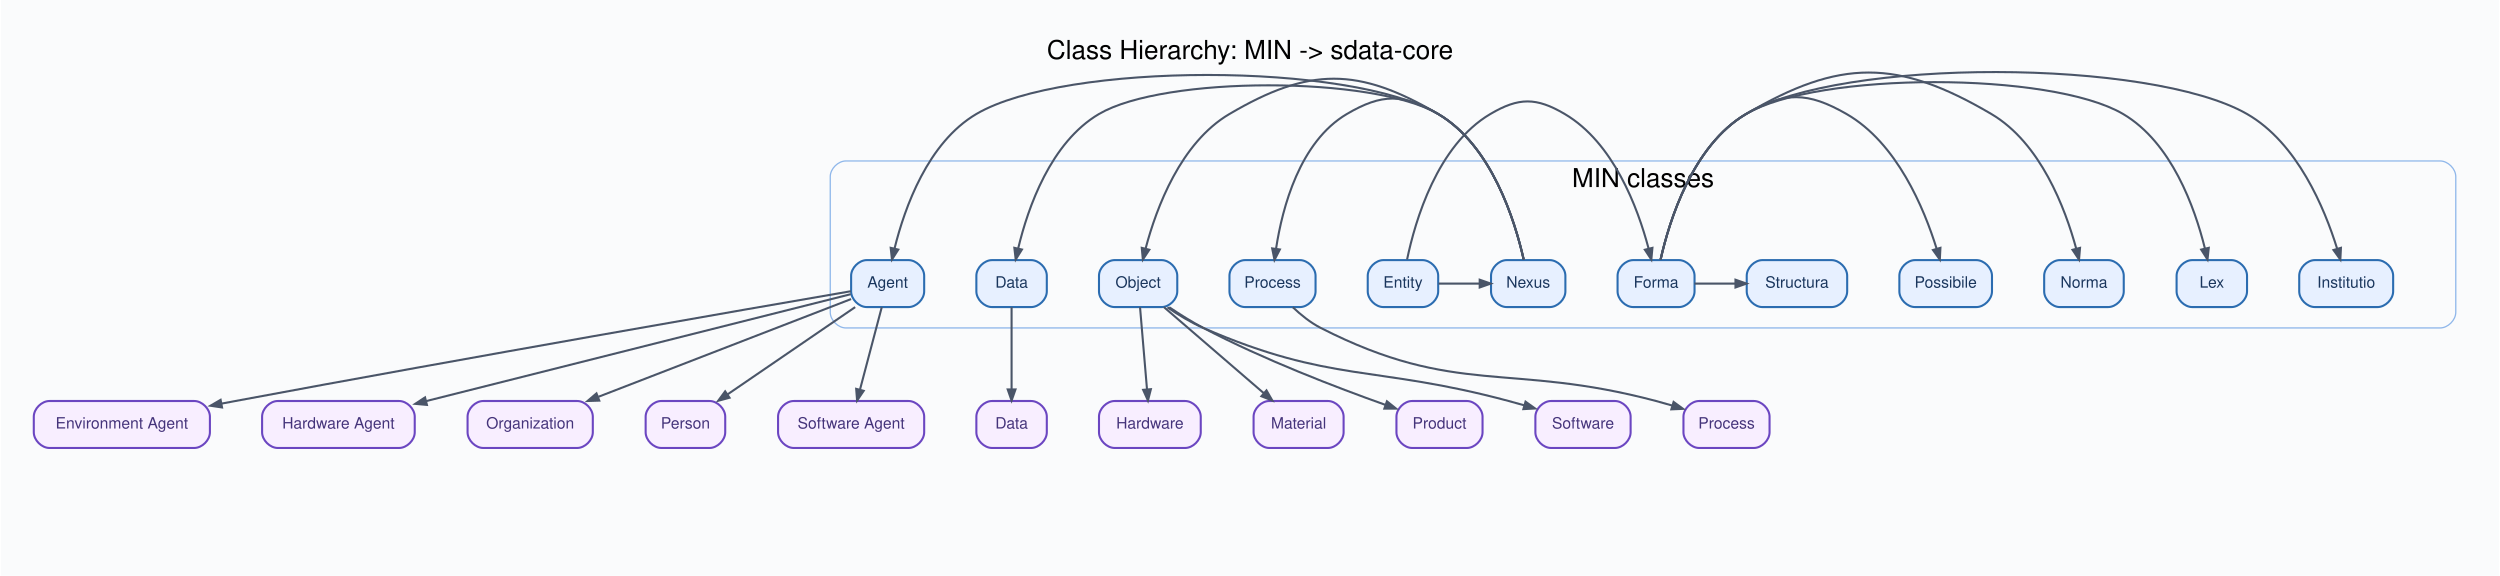
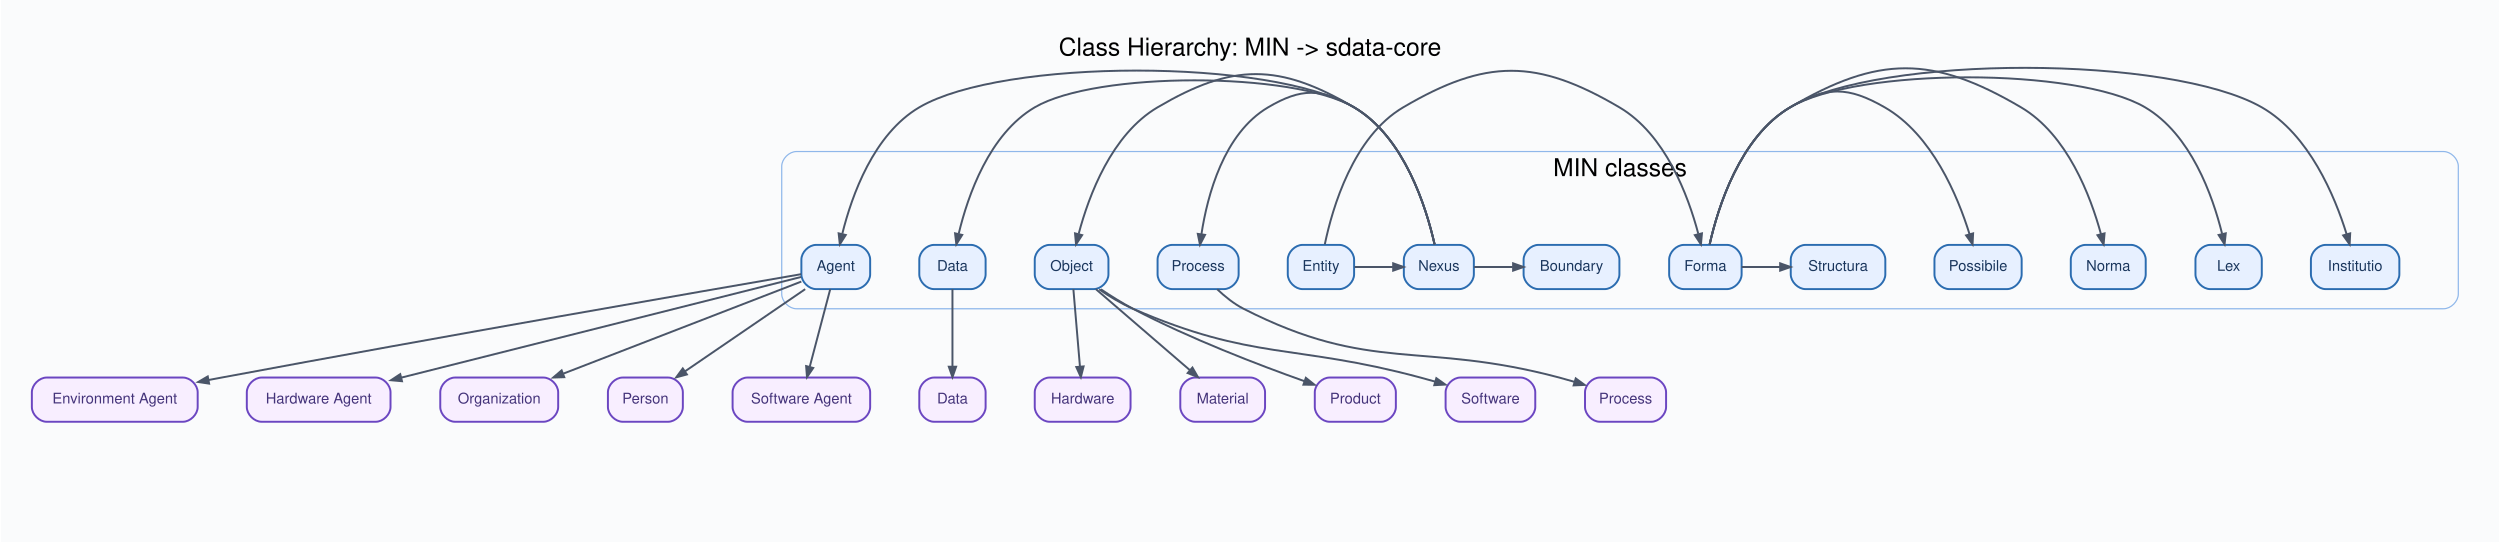
- <svg xmlns="http://www.w3.org/2000/svg" width="1915pt" height="441pt" viewBox="0.00 0.00 1914.90 441.30">
+ <svg xmlns="http://www.w3.org/2000/svg" width="2034pt" height="441pt" viewBox="0.00 0.00 2033.90 441.30">
  <g id="graph0" class="graph" transform="scale(1 1) rotate(0) translate(25.2 416.1)">
-     <polygon fill="#fafbfc" stroke="transparent" points="-25.2,25.2 -25.2,-416.1 1889.7,-416.1 1889.7,25.2 -25.2,25.2" />
-     <text text-anchor="middle" x="932.25" y="-370.9" font-family="Helvetica,sans-Serif" font-size="20.00">Class Hierarchy: MIN -&gt; sdata-core</text>
-     <g id="clust1" class="cluster">
-       <path fill="#fafbfc" stroke="#8fb7ea" d="M622.5,-164.72C622.5,-164.72 1844.5,-164.72 1844.5,-164.72 1850.5,-164.72 1856.5,-170.72 1856.5,-176.72 1856.5,-176.72 1856.5,-280.72 1856.5,-280.72 1856.5,-286.72 1850.5,-292.72 1844.5,-292.72 1844.5,-292.72 622.5,-292.72 622.5,-292.72 616.5,-292.72 610.5,-286.72 610.5,-280.72 610.5,-280.72 610.5,-176.72 610.5,-176.72 610.5,-170.72 616.5,-164.72 622.5,-164.72" />
-       <text text-anchor="middle" x="1233.5" y="-272.72" font-family="Helvetica,sans-Serif" font-size="20.00">MIN classes</text>
-     </g>
-     <g id="clust2" class="cluster">
+     <polygon fill="#fafbfc" stroke="transparent" points="-25.2,25.2 -25.2,-416.1 2008.7,-416.1 2008.7,25.2 -25.2,25.2" />
+     <text text-anchor="middle" x="991.75" y="-370.9" font-family="Helvetica,sans-Serif" font-size="20.00">Class Hierarchy: MIN -&gt; sdata-core</text>
+     <g id="clust3" class="cluster">
+       <path fill="#fafbfc" stroke="#8fb7ea" d="M622.5,-164.72C622.5,-164.72 1963.5,-164.72 1963.5,-164.72 1969.5,-164.72 1975.5,-170.72 1975.5,-176.72 1975.5,-176.72 1975.5,-280.72 1975.5,-280.72 1975.5,-286.72 1969.5,-292.72 1963.5,-292.72 1963.5,-292.72 622.5,-292.72 622.5,-292.72 616.5,-292.72 610.5,-286.72 610.5,-280.72 610.5,-280.72 610.5,-176.72 610.5,-176.72 610.5,-170.72 616.5,-164.72 622.5,-164.72" />
+       <text text-anchor="middle" x="1293" y="-272.72" font-family="Helvetica,sans-Serif" font-size="20.00">MIN classes</text>
+     </g>
+     <g id="clust4" class="cluster">
</g>
    <g id="node1" class="node">
+       <path fill="#f8eeff" stroke="#6b46c1" stroke-width="1.6" d="M123,-108.72C123,-108.72 12,-108.72 12,-108.72 6,-108.72 0,-102.72 0,-96.72 0,-96.72 0,-84.72 0,-84.72 0,-78.72 6,-72.72 12,-72.72 12,-72.72 123,-72.72 123,-72.72 129,-72.72 135,-78.72 135,-84.72 135,-84.72 135,-96.72 135,-96.72 135,-102.72 129,-108.72 123,-108.72" />
+       <text text-anchor="middle" x="67.5" y="-87.62" font-family="Helvetica,sans-Serif" font-size="12.00" fill="#44337a">Environment Agent</text>
+     </g>
+     <g id="node2" class="node">
+       <path fill="#f8eeff" stroke="#6b46c1" stroke-width="1.6" d="M280,-108.72C280,-108.72 187,-108.72 187,-108.72 181,-108.72 175,-102.72 175,-96.72 175,-96.72 175,-84.72 175,-84.72 175,-78.72 181,-72.72 187,-72.72 187,-72.72 280,-72.72 280,-72.72 286,-72.72 292,-78.72 292,-84.72 292,-84.72 292,-96.72 292,-96.72 292,-102.72 286,-108.72 280,-108.72" />
+       <text text-anchor="middle" x="233.5" y="-87.62" font-family="Helvetica,sans-Serif" font-size="12.00" fill="#44337a">Hardware Agent</text>
+     </g>
+     <g id="node3" class="node">
+       <path fill="#f8eeff" stroke="#6b46c1" stroke-width="1.6" d="M416.5,-108.72C416.5,-108.72 344.5,-108.72 344.5,-108.72 338.5,-108.72 332.5,-102.72 332.5,-96.72 332.5,-96.72 332.5,-84.72 332.5,-84.72 332.5,-78.72 338.5,-72.72 344.5,-72.72 344.5,-72.72 416.5,-72.72 416.5,-72.72 422.5,-72.72 428.5,-78.72 428.5,-84.72 428.5,-84.72 428.5,-96.72 428.5,-96.72 428.5,-102.72 422.5,-108.72 416.5,-108.72" />
+       <text text-anchor="middle" x="380.5" y="-87.62" font-family="Helvetica,sans-Serif" font-size="12.00" fill="#44337a">Organization</text>
+     </g>
+     <g id="node4" class="node">
+       <path fill="#f8eeff" stroke="#6b46c1" stroke-width="1.6" d="M518,-108.72C518,-108.72 481,-108.72 481,-108.72 475,-108.72 469,-102.72 469,-96.72 469,-96.72 469,-84.72 469,-84.72 469,-78.72 475,-72.72 481,-72.72 481,-72.72 518,-72.72 518,-72.72 524,-72.72 530,-78.72 530,-84.72 530,-84.72 530,-96.72 530,-96.72 530,-102.72 524,-108.72 518,-108.72" />
+       <text text-anchor="middle" x="499.5" y="-87.62" font-family="Helvetica,sans-Serif" font-size="12.00" fill="#44337a">Person</text>
+     </g>
+     <g id="node5" class="node">
+       <path fill="#f8eeff" stroke="#6b46c1" stroke-width="1.6" d="M670.5,-108.72C670.5,-108.72 582.5,-108.72 582.5,-108.72 576.5,-108.72 570.5,-102.72 570.5,-96.72 570.5,-96.72 570.5,-84.72 570.5,-84.72 570.5,-78.72 576.5,-72.72 582.5,-72.72 582.5,-72.72 670.5,-72.72 670.5,-72.72 676.5,-72.72 682.5,-78.72 682.5,-84.72 682.5,-84.72 682.5,-96.72 682.5,-96.72 682.5,-102.72 676.5,-108.72 670.5,-108.72" />
+       <text text-anchor="middle" x="626.5" y="-87.62" font-family="Helvetica,sans-Serif" font-size="12.00" fill="#44337a">Software Agent</text>
+     </g>
+     <g id="node6" class="node">
+       <path fill="#f8eeff" stroke="#6b46c1" stroke-width="1.6" d="M882.5,-108.72C882.5,-108.72 828.5,-108.72 828.5,-108.72 822.5,-108.72 816.5,-102.72 816.5,-96.72 816.5,-96.72 816.5,-84.72 816.5,-84.72 816.5,-78.72 822.5,-72.72 828.5,-72.72 828.5,-72.72 882.5,-72.72 882.5,-72.72 888.5,-72.72 894.5,-78.72 894.5,-84.72 894.5,-84.72 894.5,-96.72 894.5,-96.72 894.5,-102.72 888.5,-108.72 882.5,-108.72" />
+       <text text-anchor="middle" x="855.5" y="-87.62" font-family="Helvetica,sans-Serif" font-size="12.00" fill="#44337a">Hardware</text>
+     </g>
+     <g id="node7" class="node">
+       <path fill="#f8eeff" stroke="#6b46c1" stroke-width="1.6" d="M992,-108.72C992,-108.72 947,-108.72 947,-108.72 941,-108.72 935,-102.72 935,-96.72 935,-96.72 935,-84.72 935,-84.72 935,-78.72 941,-72.72 947,-72.72 947,-72.72 992,-72.72 992,-72.72 998,-72.72 1004,-78.72 1004,-84.72 1004,-84.72 1004,-96.72 1004,-96.72 1004,-102.72 998,-108.72 992,-108.72" />
+       <text text-anchor="middle" x="969.5" y="-87.62" font-family="Helvetica,sans-Serif" font-size="12.00" fill="#44337a">Material</text>
+     </g>
+     <g id="node8" class="node">
+       <path fill="#f8eeff" stroke="#6b46c1" stroke-width="1.6" d="M1098.5,-108.72C1098.5,-108.72 1056.5,-108.72 1056.5,-108.72 1050.5,-108.72 1044.5,-102.72 1044.5,-96.72 1044.5,-96.72 1044.5,-84.72 1044.5,-84.72 1044.5,-78.72 1050.5,-72.72 1056.5,-72.72 1056.5,-72.72 1098.5,-72.72 1098.5,-72.72 1104.5,-72.72 1110.5,-78.72 1110.5,-84.72 1110.5,-84.72 1110.5,-96.72 1110.5,-96.72 1110.5,-102.72 1104.5,-108.72 1098.5,-108.72" />
+       <text text-anchor="middle" x="1077.5" y="-87.62" font-family="Helvetica,sans-Serif" font-size="12.00" fill="#44337a">Product</text>
+     </g>
+     <g id="node9" class="node">
+       <path fill="#f8eeff" stroke="#6b46c1" stroke-width="1.6" d="M1212,-108.72C1212,-108.72 1163,-108.72 1163,-108.72 1157,-108.72 1151,-102.72 1151,-96.72 1151,-96.72 1151,-84.72 1151,-84.72 1151,-78.72 1157,-72.72 1163,-72.72 1163,-72.72 1212,-72.72 1212,-72.72 1218,-72.72 1224,-78.72 1224,-84.72 1224,-84.72 1224,-96.72 1224,-96.72 1224,-102.72 1218,-108.72 1212,-108.72" />
+       <text text-anchor="middle" x="1187.5" y="-87.62" font-family="Helvetica,sans-Serif" font-size="12.00" fill="#44337a">Software</text>
+     </g>
+     <g id="node10" class="node">
      <path fill="#e7f0ff" stroke="#2b6cb0" stroke-width="1.6" d="M670.5,-216.72C670.5,-216.72 638.5,-216.72 638.5,-216.72 632.5,-216.72 626.5,-210.72 626.5,-204.72 626.5,-204.72 626.5,-192.72 626.5,-192.72 626.5,-186.72 632.5,-180.72 638.5,-180.72 638.5,-180.72 670.5,-180.72 670.5,-180.72 676.5,-180.72 682.5,-186.72 682.5,-192.72 682.5,-192.72 682.5,-204.72 682.5,-204.72 682.5,-210.72 676.5,-216.72 670.5,-216.72" />
      <text text-anchor="middle" x="654.5" y="-195.62" font-family="Helvetica,sans-Serif" font-size="12.00" fill="#1a365d">Agent</text>
-     </g>
-     <g id="node14" class="node">
-       <path fill="#f8eeff" stroke="#6b46c1" stroke-width="1.6" d="M123,-108.72C123,-108.72 12,-108.72 12,-108.72 6,-108.72 0,-102.72 0,-96.72 0,-96.72 0,-84.72 0,-84.72 0,-78.72 6,-72.72 12,-72.72 12,-72.72 123,-72.72 123,-72.72 129,-72.72 135,-78.72 135,-84.72 135,-84.72 135,-96.72 135,-96.72 135,-102.72 129,-108.72 123,-108.72" />
-       <text text-anchor="middle" x="67.5" y="-87.62" font-family="Helvetica,sans-Serif" font-size="12.00" fill="#44337a">Environment Agent</text>
    </g>
    <g id="edge1" class="edge">
      <path fill="none" stroke="#4a5568" stroke-width="1.6" d="M626.28,-192.87C550.09,-179.73 333.91,-142.21 154.5,-108.72 151.01,-108.07 147.44,-107.4 143.84,-106.71" />
      <polygon fill="#4a5568" stroke="#4a5568" stroke-width="1.6" points="144.3,-103.77 135.4,-105.1 143.19,-109.62 144.3,-103.77" />
    </g>
-     <g id="node15" class="node">
-       <path fill="#f8eeff" stroke="#6b46c1" stroke-width="1.6" d="M280,-108.72C280,-108.72 187,-108.72 187,-108.72 181,-108.72 175,-102.72 175,-96.72 175,-96.72 175,-84.72 175,-84.72 175,-78.72 181,-72.72 187,-72.72 187,-72.72 280,-72.72 280,-72.72 286,-72.72 292,-78.72 292,-84.72 292,-84.72 292,-96.72 292,-96.72 292,-102.72 286,-108.72 280,-108.72" />
-       <text text-anchor="middle" x="233.5" y="-87.62" font-family="Helvetica,sans-Serif" font-size="12.00" fill="#44337a">Hardware Agent</text>
-     </g>
    <g id="edge2" class="edge">
      <path fill="none" stroke="#4a5568" stroke-width="1.6" d="M626.22,-190.6C560.19,-173.97 394.34,-132.22 300.65,-108.63" />
      <polygon fill="#4a5568" stroke="#4a5568" stroke-width="1.6" points="301.34,-105.73 292.37,-106.54 299.89,-111.5 301.34,-105.73" />
    </g>
-     <g id="node16" class="node">
-       <path fill="#f8eeff" stroke="#6b46c1" stroke-width="1.6" d="M416.5,-108.72C416.5,-108.72 344.5,-108.72 344.5,-108.72 338.5,-108.72 332.5,-102.72 332.5,-96.72 332.5,-96.72 332.5,-84.72 332.5,-84.72 332.5,-78.72 338.5,-72.72 344.5,-72.72 344.5,-72.72 416.5,-72.72 416.5,-72.72 422.5,-72.72 428.5,-78.72 428.5,-84.72 428.5,-84.72 428.5,-96.72 428.5,-96.72 428.5,-102.72 422.5,-108.72 416.5,-108.72" />
-       <text text-anchor="middle" x="380.5" y="-87.62" font-family="Helvetica,sans-Serif" font-size="12.00" fill="#44337a">Organization</text>
-     </g>
    <g id="edge3" class="edge">
      <path fill="none" stroke="#4a5568" stroke-width="1.6" d="M626.46,-186.87C580.96,-169.27 490.34,-134.21 432.71,-111.92" />
      <polygon fill="#4a5568" stroke="#4a5568" stroke-width="1.6" points="433.45,-109.02 424.45,-108.72 431.31,-114.57 433.45,-109.02" />
    </g>
-     <g id="node17" class="node">
-       <path fill="#f8eeff" stroke="#6b46c1" stroke-width="1.6" d="M518,-108.72C518,-108.72 481,-108.72 481,-108.72 475,-108.72 469,-102.72 469,-96.72 469,-96.72 469,-84.72 469,-84.72 469,-78.72 475,-72.72 481,-72.72 481,-72.72 518,-72.72 518,-72.72 524,-72.72 530,-78.72 530,-84.72 530,-84.72 530,-96.72 530,-96.72 530,-102.72 524,-108.72 518,-108.72" />
-       <text text-anchor="middle" x="499.5" y="-87.62" font-family="Helvetica,sans-Serif" font-size="12.00" fill="#44337a">Person</text>
-     </g>
    <g id="edge4" class="edge">
      <path fill="none" stroke="#4a5568" stroke-width="1.6" d="M629.6,-180.69C603.01,-162.51 560.79,-133.63 531.7,-113.74" />
      <polygon fill="#4a5568" stroke="#4a5568" stroke-width="1.6" points="533.29,-111.23 524.6,-108.88 529.94,-116.14 533.29,-111.23" />
    </g>
-     <g id="node18" class="node">
-       <path fill="#f8eeff" stroke="#6b46c1" stroke-width="1.6" d="M670.5,-108.72C670.5,-108.72 582.5,-108.72 582.5,-108.72 576.5,-108.72 570.5,-102.72 570.5,-96.72 570.5,-96.72 570.5,-84.72 570.5,-84.72 570.5,-78.72 576.5,-72.72 582.5,-72.72 582.5,-72.72 670.5,-72.72 670.5,-72.72 676.5,-72.72 682.5,-78.72 682.5,-84.72 682.5,-84.72 682.5,-96.72 682.5,-96.72 682.5,-102.72 676.5,-108.72 670.5,-108.72" />
-       <text text-anchor="middle" x="626.5" y="-87.62" font-family="Helvetica,sans-Serif" font-size="12.00" fill="#44337a">Software Agent</text>
-     </g>
    <g id="edge5" class="edge">
      <path fill="none" stroke="#4a5568" stroke-width="1.6" d="M650,-180.69C645.48,-163.56 638.45,-136.94 633.25,-117.28" />
      <polygon fill="#4a5568" stroke="#4a5568" stroke-width="1.6" points="636.13,-116.52 631.08,-109.06 630.38,-118.04 636.13,-116.52" />
    </g>
-     <g id="node2" class="node">
+     <g id="node11" class="node">
      <path fill="#e7f0ff" stroke="#2b6cb0" stroke-width="1.6" d="M764.5,-216.72C764.5,-216.72 734.5,-216.72 734.5,-216.72 728.5,-216.72 722.5,-210.72 722.5,-204.72 722.5,-204.72 722.5,-192.72 722.5,-192.72 722.5,-186.72 728.5,-180.72 734.5,-180.72 734.5,-180.72 764.5,-180.72 764.5,-180.72 770.5,-180.72 776.5,-186.72 776.5,-192.72 776.5,-192.72 776.5,-204.72 776.5,-204.72 776.5,-210.72 770.5,-216.72 764.5,-216.72" />
      <text text-anchor="middle" x="749.5" y="-195.62" font-family="Helvetica,sans-Serif" font-size="12.00" fill="#1a365d">Data</text>
    </g>
-     <g id="node23" class="node">
+     <g id="node24" class="node">
      <path fill="#f8eeff" stroke="#6b46c1" stroke-width="1.6" d="M764.5,-108.72C764.5,-108.72 734.5,-108.72 734.5,-108.72 728.5,-108.72 722.5,-102.72 722.5,-96.72 722.5,-96.72 722.5,-84.72 722.5,-84.72 722.5,-78.72 728.5,-72.72 734.5,-72.72 734.5,-72.72 764.5,-72.72 764.5,-72.72 770.5,-72.72 776.5,-78.72 776.5,-84.72 776.5,-84.72 776.5,-96.72 776.5,-96.72 776.5,-102.72 770.5,-108.72 764.5,-108.72" />
      <text text-anchor="middle" x="749.5" y="-87.62" font-family="Helvetica,sans-Serif" font-size="12.00" fill="#44337a">Data</text>
    </g>
    <g id="edge6" class="edge">
      <path fill="none" stroke="#4a5568" stroke-width="1.6" d="M749.5,-180.69C749.5,-163.71 749.5,-137.42 749.5,-117.81" />
      <polygon fill="#4a5568" stroke="#4a5568" stroke-width="1.6" points="752.48,-117.56 749.5,-109.06 746.53,-117.56 752.48,-117.56" />
    </g>
-     <g id="node3" class="node">
+     <g id="node12" class="node">
      <path fill="#e7f0ff" stroke="#2b6cb0" stroke-width="1.6" d="M864.5,-216.72C864.5,-216.72 828.5,-216.72 828.5,-216.72 822.5,-216.72 816.5,-210.72 816.5,-204.72 816.5,-204.72 816.5,-192.72 816.5,-192.72 816.5,-186.72 822.5,-180.72 828.5,-180.72 828.5,-180.72 864.5,-180.72 864.5,-180.72 870.5,-180.72 876.5,-186.72 876.5,-192.72 876.5,-192.72 876.5,-204.72 876.5,-204.72 876.5,-210.72 870.5,-216.72 864.5,-216.72" />
      <text text-anchor="middle" x="846.5" y="-195.62" font-family="Helvetica,sans-Serif" font-size="12.00" fill="#1a365d">Object</text>
    </g>
-     <g id="node19" class="node">
-       <path fill="#f8eeff" stroke="#6b46c1" stroke-width="1.6" d="M882.5,-108.72C882.5,-108.72 828.5,-108.72 828.5,-108.72 822.5,-108.72 816.5,-102.72 816.5,-96.72 816.5,-96.72 816.5,-84.72 816.5,-84.72 816.5,-78.72 822.5,-72.72 828.5,-72.72 828.5,-72.72 882.5,-72.72 882.5,-72.72 888.5,-72.72 894.5,-78.72 894.5,-84.72 894.5,-84.72 894.5,-96.72 894.5,-96.72 894.5,-102.72 888.5,-108.72 882.5,-108.72" />
-       <text text-anchor="middle" x="855.5" y="-87.62" font-family="Helvetica,sans-Serif" font-size="12.00" fill="#44337a">Hardware</text>
-     </g>
-     <g id="edge18" class="edge">
+     <g id="edge19" class="edge">
      <path fill="none" stroke="#4a5568" stroke-width="1.6" d="M847.95,-180.69C849.39,-163.64 851.64,-137.18 853.31,-117.54" />
      <polygon fill="#4a5568" stroke="#4a5568" stroke-width="1.6" points="856.27,-117.78 854.03,-109.06 850.34,-117.28 856.27,-117.78" />
    </g>
-     <g id="node20" class="node">
-       <path fill="#f8eeff" stroke="#6b46c1" stroke-width="1.6" d="M992,-108.72C992,-108.72 947,-108.72 947,-108.72 941,-108.72 935,-102.72 935,-96.72 935,-96.72 935,-84.72 935,-84.72 935,-78.72 941,-72.72 947,-72.72 947,-72.72 992,-72.72 992,-72.72 998,-72.72 1004,-78.72 1004,-84.72 1004,-84.72 1004,-96.72 1004,-96.72 1004,-102.72 998,-108.72 992,-108.72" />
-       <text text-anchor="middle" x="969.5" y="-87.62" font-family="Helvetica,sans-Serif" font-size="12.00" fill="#44337a">Material</text>
-     </g>
-     <g id="edge19" class="edge">
+     <g id="edge20" class="edge">
      <path fill="none" stroke="#4a5568" stroke-width="1.6" d="M866.26,-180.69C887.03,-162.79 919.82,-134.53 942.86,-114.68" />
      <polygon fill="#4a5568" stroke="#4a5568" stroke-width="1.6" points="944.88,-116.86 949.38,-109.06 941,-112.36 944.88,-116.86" />
    </g>
-     <g id="node21" class="node">
-       <path fill="#f8eeff" stroke="#6b46c1" stroke-width="1.6" d="M1098.5,-108.72C1098.5,-108.72 1056.5,-108.72 1056.5,-108.72 1050.5,-108.72 1044.5,-102.72 1044.5,-96.72 1044.5,-96.72 1044.5,-84.72 1044.5,-84.72 1044.5,-78.72 1050.5,-72.72 1056.5,-72.72 1056.5,-72.72 1098.5,-72.72 1098.5,-72.72 1104.5,-72.72 1110.5,-78.72 1110.5,-84.72 1110.5,-84.72 1110.5,-96.72 1110.5,-96.72 1110.5,-102.72 1104.5,-108.72 1098.5,-108.72" />
-       <text text-anchor="middle" x="1077.5" y="-87.62" font-family="Helvetica,sans-Serif" font-size="12.00" fill="#44337a">Product</text>
-     </g>
-     <g id="edge20" class="edge">
+     <g id="edge21" class="edge">
      <path fill="none" stroke="#4a5568" stroke-width="1.6" d="M870.32,-180.6C878.42,-175.16 887.66,-169.36 896.5,-164.72 942.66,-140.49 998.72,-119.02 1036.1,-105.74" />
      <polygon fill="#4a5568" stroke="#4a5568" stroke-width="1.6" points="1037.22,-108.5 1044.25,-102.87 1035.24,-102.89 1037.22,-108.5" />
    </g>
-     <g id="node22" class="node">
-       <path fill="#f8eeff" stroke="#6b46c1" stroke-width="1.6" d="M1212,-108.72C1212,-108.72 1163,-108.72 1163,-108.72 1157,-108.72 1151,-102.72 1151,-96.72 1151,-96.72 1151,-84.72 1151,-84.72 1151,-78.72 1157,-72.72 1163,-72.72 1163,-72.72 1212,-72.72 1212,-72.72 1218,-72.72 1224,-78.72 1224,-84.72 1224,-84.72 1224,-96.72 1224,-96.72 1224,-102.72 1218,-108.72 1212,-108.72" />
-       <text text-anchor="middle" x="1187.5" y="-87.62" font-family="Helvetica,sans-Serif" font-size="12.00" fill="#44337a">Software</text>
-     </g>
-     <g id="edge21" class="edge">
+     <g id="edge22" class="edge">
      <path fill="none" stroke="#4a5568" stroke-width="1.6" d="M868.94,-180.5C877.24,-174.8 886.96,-168.86 896.5,-164.72 994.61,-122.18 1027.22,-136.46 1130.5,-108.72 1134.41,-107.67 1138.46,-106.54 1142.51,-105.39" />
      <polygon fill="#4a5568" stroke="#4a5568" stroke-width="1.6" points="1143.45,-108.21 1150.79,-102.99 1141.8,-102.5 1143.45,-108.21" />
    </g>
-     <g id="node4" class="node">
+     <g id="node13" class="node">
      <path fill="#e7f0ff" stroke="#2b6cb0" stroke-width="1.6" d="M970.5,-216.72C970.5,-216.72 928.5,-216.72 928.5,-216.72 922.5,-216.72 916.5,-210.72 916.5,-204.72 916.5,-204.72 916.5,-192.72 916.5,-192.72 916.5,-186.72 922.5,-180.72 928.5,-180.72 928.5,-180.72 970.5,-180.72 970.5,-180.72 976.5,-180.72 982.5,-186.72 982.5,-192.72 982.5,-192.72 982.5,-204.72 982.5,-204.72 982.5,-210.72 976.5,-216.72 970.5,-216.72" />
      <text text-anchor="middle" x="949.5" y="-195.62" font-family="Helvetica,sans-Serif" font-size="12.00" fill="#1a365d">Process</text>
    </g>
-     <g id="node24" class="node">
+     <g id="node25" class="node">
      <path fill="#f8eeff" stroke="#6b46c1" stroke-width="1.6" d="M1318.5,-108.72C1318.5,-108.72 1276.5,-108.72 1276.5,-108.72 1270.5,-108.72 1264.5,-102.72 1264.5,-96.72 1264.5,-96.72 1264.5,-84.72 1264.5,-84.72 1264.5,-78.72 1270.5,-72.72 1276.5,-72.72 1276.5,-72.72 1318.5,-72.72 1318.5,-72.72 1324.5,-72.72 1330.5,-78.72 1330.5,-84.72 1330.5,-84.72 1330.5,-96.72 1330.5,-96.72 1330.5,-102.72 1324.5,-108.72 1318.5,-108.72" />
      <text text-anchor="middle" x="1297.5" y="-87.62" font-family="Helvetica,sans-Serif" font-size="12.00" fill="#44337a">Process</text>
    </g>
-     <g id="edge22" class="edge">
+     <g id="edge23" class="edge">
      <path fill="none" stroke="#4a5568" stroke-width="1.6" d="M965.07,-180.59C971.22,-174.76 978.68,-168.71 986.5,-164.72 1090.65,-111.63 1130.52,-138.75 1243.5,-108.72 1247.5,-107.66 1251.65,-106.48 1255.79,-105.26" />
      <polygon fill="#4a5568" stroke="#4a5568" stroke-width="1.6" points="1256.95,-108.02 1264.22,-102.71 1255.23,-102.32 1256.95,-108.02" />
    </g>
-     <g id="node5" class="node">
+     <g id="node14" class="node">
+       <path fill="#e7f0ff" stroke="#2b6cb0" stroke-width="1.6" d="M1280.5,-216.72C1280.5,-216.72 1226.5,-216.72 1226.5,-216.72 1220.5,-216.72 1214.5,-210.72 1214.5,-204.72 1214.5,-204.72 1214.5,-192.72 1214.5,-192.72 1214.5,-186.72 1220.5,-180.72 1226.5,-180.72 1226.5,-180.72 1280.5,-180.72 1280.5,-180.72 1286.5,-180.72 1292.5,-186.72 1292.5,-192.72 1292.5,-192.72 1292.5,-204.72 1292.5,-204.72 1292.5,-210.72 1286.5,-216.72 1280.5,-216.72" />
+       <text text-anchor="middle" x="1253.5" y="-195.62" font-family="Helvetica,sans-Serif" font-size="12.00" fill="#1a365d">Boundary</text>
+     </g>
+     <g id="node15" class="node">
      <path fill="#e7f0ff" stroke="#2b6cb0" stroke-width="1.6" d="M1064.5,-216.72C1064.5,-216.72 1034.5,-216.72 1034.5,-216.72 1028.5,-216.72 1022.5,-210.72 1022.5,-204.72 1022.5,-204.72 1022.5,-192.72 1022.5,-192.72 1022.5,-186.72 1028.5,-180.72 1034.5,-180.72 1034.5,-180.72 1064.5,-180.72 1064.5,-180.72 1070.5,-180.72 1076.5,-186.72 1076.5,-192.72 1076.5,-192.72 1076.5,-204.72 1076.5,-204.72 1076.5,-210.72 1070.5,-216.72 1064.5,-216.72" />
      <text text-anchor="middle" x="1049.5" y="-195.62" font-family="Helvetica,sans-Serif" font-size="12.00" fill="#1a365d">Entity</text>
    </g>
-     <g id="node6" class="node">
-       <path fill="#e7f0ff" stroke="#2b6cb0" stroke-width="1.6" d="M1261,-216.72C1261,-216.72 1226,-216.72 1226,-216.72 1220,-216.72 1214,-210.72 1214,-204.72 1214,-204.72 1214,-192.72 1214,-192.72 1214,-186.72 1220,-180.72 1226,-180.72 1226,-180.72 1261,-180.72 1261,-180.72 1267,-180.72 1273,-186.72 1273,-192.72 1273,-192.72 1273,-204.72 1273,-204.72 1273,-210.72 1267,-216.72 1261,-216.72" />
-       <text text-anchor="middle" x="1243.5" y="-195.62" font-family="Helvetica,sans-Serif" font-size="12.00" fill="#1a365d">Forma</text>
+     <g id="node16" class="node">
+       <path fill="#e7f0ff" stroke="#2b6cb0" stroke-width="1.6" d="M1380,-216.72C1380,-216.72 1345,-216.72 1345,-216.72 1339,-216.72 1333,-210.72 1333,-204.72 1333,-204.72 1333,-192.72 1333,-192.72 1333,-186.72 1339,-180.72 1345,-180.72 1345,-180.72 1380,-180.72 1380,-180.72 1386,-180.72 1392,-186.72 1392,-192.72 1392,-192.72 1392,-204.72 1392,-204.72 1392,-210.72 1386,-216.72 1380,-216.72" />
+       <text text-anchor="middle" x="1362.5" y="-195.62" font-family="Helvetica,sans-Serif" font-size="12.00" fill="#1a365d">Forma</text>
    </g>
    <g id="edge7" class="edge">
-       <path fill="none" stroke="#4a5568" stroke-width="1.6" d="M1052.66,-217.19C1058.87,-247 1075.8,-304.77 1116.5,-328.72 1138.33,-341.57 1151.67,-341.57 1173.5,-328.72 1210.9,-306.71 1229.45,-256.96 1237.72,-225.79" />
-       <polygon fill="#4a5568" stroke="#4a5568" stroke-width="1.6" points="1240.71,-226.11 1239.88,-217.14 1234.93,-224.67 1240.71,-226.11" />
-     </g>
-     <g id="node9" class="node">
+       <path fill="none" stroke="#4a5568" stroke-width="1.6" d="M1052.66,-217.19C1058.87,-247 1075.8,-304.77 1116.5,-328.72 1183.92,-368.39 1225.08,-368.39 1292.5,-328.72 1329.9,-306.71 1348.45,-256.96 1356.72,-225.79" />
+       <polygon fill="#4a5568" stroke="#4a5568" stroke-width="1.6" points="1359.71,-226.11 1358.88,-217.14 1353.93,-224.67 1359.71,-226.11" />
+     </g>
+     <g id="node19" class="node">
      <path fill="#e7f0ff" stroke="#2b6cb0" stroke-width="1.6" d="M1162,-216.72C1162,-216.72 1129,-216.72 1129,-216.72 1123,-216.72 1117,-210.72 1117,-204.72 1117,-204.72 1117,-192.72 1117,-192.72 1117,-186.72 1123,-180.72 1129,-180.72 1129,-180.72 1162,-180.72 1162,-180.72 1168,-180.72 1174,-186.72 1174,-192.72 1174,-192.72 1174,-204.72 1174,-204.72 1174,-210.72 1168,-216.72 1162,-216.72" />
      <text text-anchor="middle" x="1145.5" y="-195.62" font-family="Helvetica,sans-Serif" font-size="12.00" fill="#1a365d">Nexus</text>
    </g>
    <g id="edge8" class="edge">
      <path fill="none" stroke="#4a5568" stroke-width="1.6" d="M1076.88,-198.72C1087.28,-198.72 1097.68,-198.72 1108.08,-198.72" />
      <polygon fill="#4a5568" stroke="#4a5568" stroke-width="1.6" points="1108.32,-201.7 1116.82,-198.72 1108.32,-195.75 1108.32,-201.7" />
    </g>
-     <g id="node7" class="node">
-       <path fill="#e7f0ff" stroke="#2b6cb0" stroke-width="1.6" d="M1796.5,-216.72C1796.5,-216.72 1748.5,-216.72 1748.5,-216.72 1742.5,-216.72 1736.5,-210.72 1736.5,-204.72 1736.5,-204.72 1736.5,-192.72 1736.5,-192.72 1736.5,-186.72 1742.5,-180.72 1748.5,-180.72 1748.5,-180.72 1796.5,-180.72 1796.5,-180.72 1802.5,-180.72 1808.5,-186.72 1808.5,-192.72 1808.5,-192.72 1808.5,-204.72 1808.5,-204.72 1808.5,-210.72 1802.5,-216.72 1796.5,-216.72" />
-       <text text-anchor="middle" x="1772.5" y="-195.62" font-family="Helvetica,sans-Serif" font-size="12.00" fill="#1a365d">Institutio</text>
+     <g id="node17" class="node">
+       <path fill="#e7f0ff" stroke="#2b6cb0" stroke-width="1.6" d="M1915.5,-216.72C1915.5,-216.72 1867.5,-216.72 1867.5,-216.72 1861.5,-216.72 1855.5,-210.72 1855.5,-204.72 1855.5,-204.72 1855.5,-192.72 1855.5,-192.72 1855.5,-186.72 1861.5,-180.72 1867.5,-180.72 1867.5,-180.72 1915.5,-180.72 1915.5,-180.72 1921.5,-180.72 1927.5,-186.72 1927.5,-192.72 1927.5,-192.72 1927.5,-204.72 1927.5,-204.72 1927.5,-210.72 1921.5,-216.72 1915.5,-216.72" />
+       <text text-anchor="middle" x="1891.5" y="-195.62" font-family="Helvetica,sans-Serif" font-size="12.00" fill="#1a365d">Institutio</text>
    </g>
    <g id="edge9" class="edge">
-       <path fill="none" stroke="#4a5568" stroke-width="1.6" d="M1246.97,-217.16C1253.67,-246.91 1271.54,-304.62 1312.5,-328.72 1386.05,-371.99 1622.48,-371.19 1696.5,-328.72 1735.05,-306.6 1755.92,-256.52 1765.59,-225.38" />
-       <polygon fill="#4a5568" stroke="#4a5568" stroke-width="1.6" points="1768.47,-226.13 1768.02,-217.14 1762.76,-224.45 1768.47,-226.13" />
-     </g>
-     <g id="node8" class="node">
-       <path fill="#e7f0ff" stroke="#2b6cb0" stroke-width="1.6" d="M1684.5,-216.72C1684.5,-216.72 1654.5,-216.72 1654.5,-216.72 1648.5,-216.72 1642.5,-210.72 1642.5,-204.72 1642.5,-204.72 1642.5,-192.72 1642.5,-192.72 1642.5,-186.72 1648.5,-180.72 1654.5,-180.72 1654.5,-180.72 1684.5,-180.72 1684.5,-180.72 1690.5,-180.72 1696.5,-186.72 1696.5,-192.72 1696.5,-192.72 1696.5,-204.72 1696.5,-204.72 1696.5,-210.72 1690.5,-216.72 1684.5,-216.72" />
-       <text text-anchor="middle" x="1669.5" y="-195.62" font-family="Helvetica,sans-Serif" font-size="12.00" fill="#1a365d">Lex</text>
+       <path fill="none" stroke="#4a5568" stroke-width="1.6" d="M1365.97,-217.16C1372.67,-246.91 1390.54,-304.62 1431.5,-328.72 1505.05,-371.99 1741.48,-371.19 1815.5,-328.72 1854.05,-306.6 1874.92,-256.52 1884.59,-225.38" />
+       <polygon fill="#4a5568" stroke="#4a5568" stroke-width="1.6" points="1887.47,-226.13 1887.02,-217.14 1881.76,-224.45 1887.47,-226.13" />
+     </g>
+     <g id="node18" class="node">
+       <path fill="#e7f0ff" stroke="#2b6cb0" stroke-width="1.6" d="M1803.5,-216.72C1803.5,-216.72 1773.5,-216.72 1773.5,-216.72 1767.5,-216.72 1761.5,-210.72 1761.5,-204.72 1761.5,-204.72 1761.5,-192.72 1761.5,-192.72 1761.5,-186.72 1767.5,-180.72 1773.5,-180.72 1773.5,-180.72 1803.5,-180.72 1803.5,-180.72 1809.5,-180.72 1815.5,-186.72 1815.5,-192.72 1815.5,-192.72 1815.5,-204.72 1815.5,-204.72 1815.5,-210.72 1809.5,-216.72 1803.5,-216.72" />
+       <text text-anchor="middle" x="1788.5" y="-195.62" font-family="Helvetica,sans-Serif" font-size="12.00" fill="#1a365d">Lex</text>
    </g>
    <g id="edge10" class="edge">
-       <path fill="none" stroke="#4a5568" stroke-width="1.6" d="M1246.97,-217.16C1253.67,-246.91 1271.54,-304.62 1312.5,-328.72 1367.85,-361.29 1546.15,-361.29 1601.5,-328.72 1638.66,-306.85 1656.41,-257.06 1664.17,-225.83" />
-       <polygon fill="#4a5568" stroke="#4a5568" stroke-width="1.6" points="1667.16,-226.13 1666.19,-217.18 1661.36,-224.78 1667.16,-226.13" />
-     </g>
-     <g id="node10" class="node">
-       <path fill="#e7f0ff" stroke="#2b6cb0" stroke-width="1.6" d="M1590,-216.72C1590,-216.72 1553,-216.72 1553,-216.72 1547,-216.72 1541,-210.72 1541,-204.72 1541,-204.72 1541,-192.72 1541,-192.72 1541,-186.72 1547,-180.72 1553,-180.72 1553,-180.72 1590,-180.72 1590,-180.72 1596,-180.72 1602,-186.72 1602,-192.72 1602,-192.72 1602,-204.72 1602,-204.72 1602,-210.72 1596,-216.72 1590,-216.72" />
-       <text text-anchor="middle" x="1571.5" y="-195.62" font-family="Helvetica,sans-Serif" font-size="12.00" fill="#1a365d">Norma</text>
+       <path fill="none" stroke="#4a5568" stroke-width="1.6" d="M1365.97,-217.16C1372.67,-246.91 1390.54,-304.62 1431.5,-328.72 1486.85,-361.29 1665.15,-361.29 1720.5,-328.72 1757.66,-306.85 1775.41,-257.06 1783.17,-225.83" />
+       <polygon fill="#4a5568" stroke="#4a5568" stroke-width="1.6" points="1786.16,-226.13 1785.19,-217.18 1780.36,-224.78 1786.16,-226.13" />
+     </g>
+     <g id="node20" class="node">
+       <path fill="#e7f0ff" stroke="#2b6cb0" stroke-width="1.6" d="M1709,-216.72C1709,-216.72 1672,-216.72 1672,-216.72 1666,-216.72 1660,-210.72 1660,-204.72 1660,-204.72 1660,-192.72 1660,-192.72 1660,-186.72 1666,-180.72 1672,-180.72 1672,-180.72 1709,-180.72 1709,-180.72 1715,-180.72 1721,-186.72 1721,-192.72 1721,-192.72 1721,-204.72 1721,-204.72 1721,-210.72 1715,-216.72 1709,-216.72" />
+       <text text-anchor="middle" x="1690.5" y="-195.62" font-family="Helvetica,sans-Serif" font-size="12.00" fill="#1a365d">Norma</text>
    </g>
    <g id="edge11" class="edge">
-       <path fill="none" stroke="#4a5568" stroke-width="1.6" d="M1246.97,-217.16C1253.67,-246.91 1271.54,-304.62 1312.5,-328.72 1384.51,-371.09 1428.49,-371.09 1500.5,-328.72 1538.18,-306.55 1557.13,-256.49 1565.6,-225.36" />
-       <polygon fill="#4a5568" stroke="#4a5568" stroke-width="1.6" points="1568.49,-226.1 1567.72,-217.12 1562.72,-224.61 1568.49,-226.1" />
-     </g>
-     <g id="node11" class="node">
-       <path fill="#e7f0ff" stroke="#2b6cb0" stroke-width="1.6" d="M1489,-216.72C1489,-216.72 1442,-216.72 1442,-216.72 1436,-216.72 1430,-210.72 1430,-204.72 1430,-204.72 1430,-192.72 1430,-192.72 1430,-186.72 1436,-180.72 1442,-180.72 1442,-180.72 1489,-180.72 1489,-180.72 1495,-180.72 1501,-186.72 1501,-192.72 1501,-192.72 1501,-204.72 1501,-204.72 1501,-210.72 1495,-216.72 1489,-216.72" />
-       <text text-anchor="middle" x="1465.5" y="-195.62" font-family="Helvetica,sans-Serif" font-size="12.00" fill="#1a365d">Possibile</text>
+       <path fill="none" stroke="#4a5568" stroke-width="1.6" d="M1365.97,-217.16C1372.67,-246.91 1390.54,-304.62 1431.5,-328.72 1503.51,-371.09 1547.49,-371.09 1619.5,-328.72 1657.18,-306.55 1676.13,-256.49 1684.6,-225.36" />
+       <polygon fill="#4a5568" stroke="#4a5568" stroke-width="1.6" points="1687.49,-226.1 1686.72,-217.12 1681.72,-224.61 1687.49,-226.1" />
+     </g>
+     <g id="node21" class="node">
+       <path fill="#e7f0ff" stroke="#2b6cb0" stroke-width="1.6" d="M1608,-216.72C1608,-216.72 1561,-216.72 1561,-216.72 1555,-216.72 1549,-210.72 1549,-204.72 1549,-204.72 1549,-192.72 1549,-192.72 1549,-186.72 1555,-180.72 1561,-180.72 1561,-180.72 1608,-180.72 1608,-180.72 1614,-180.72 1620,-186.72 1620,-192.72 1620,-192.72 1620,-204.72 1620,-204.72 1620,-210.72 1614,-216.72 1608,-216.72" />
+       <text text-anchor="middle" x="1584.5" y="-195.62" font-family="Helvetica,sans-Serif" font-size="12.00" fill="#1a365d">Possibile</text>
    </g>
    <g id="edge12" class="edge">
-       <path fill="none" stroke="#4a5568" stroke-width="1.6" d="M1246.97,-217.16C1253.67,-246.91 1271.54,-304.62 1312.5,-328.72 1342,-346.08 1359.82,-345.75 1389.5,-328.72 1428.05,-306.6 1448.92,-256.52 1458.59,-225.38" />
-       <polygon fill="#4a5568" stroke="#4a5568" stroke-width="1.6" points="1461.47,-226.13 1461.02,-217.14 1455.76,-224.45 1461.47,-226.13" />
-     </g>
-     <g id="node12" class="node">
-       <path fill="#e7f0ff" stroke="#2b6cb0" stroke-width="1.6" d="M1378,-216.72C1378,-216.72 1325,-216.72 1325,-216.72 1319,-216.72 1313,-210.72 1313,-204.72 1313,-204.72 1313,-192.72 1313,-192.72 1313,-186.72 1319,-180.72 1325,-180.72 1325,-180.72 1378,-180.72 1378,-180.72 1384,-180.72 1390,-186.72 1390,-192.72 1390,-192.72 1390,-204.72 1390,-204.72 1390,-210.72 1384,-216.72 1378,-216.72" />
-       <text text-anchor="middle" x="1351.5" y="-195.62" font-family="Helvetica,sans-Serif" font-size="12.00" fill="#1a365d">Structura</text>
+       <path fill="none" stroke="#4a5568" stroke-width="1.6" d="M1365.97,-217.16C1372.67,-246.91 1390.54,-304.62 1431.5,-328.72 1461,-346.08 1478.82,-345.75 1508.5,-328.72 1547.05,-306.6 1567.92,-256.52 1577.59,-225.38" />
+       <polygon fill="#4a5568" stroke="#4a5568" stroke-width="1.6" points="1580.47,-226.13 1580.02,-217.14 1574.76,-224.45 1580.47,-226.13" />
+     </g>
+     <g id="node22" class="node">
+       <path fill="#e7f0ff" stroke="#2b6cb0" stroke-width="1.6" d="M1497,-216.72C1497,-216.72 1444,-216.72 1444,-216.72 1438,-216.72 1432,-210.72 1432,-204.72 1432,-204.72 1432,-192.72 1432,-192.72 1432,-186.72 1438,-180.72 1444,-180.72 1444,-180.72 1497,-180.72 1497,-180.72 1503,-180.72 1509,-186.72 1509,-192.72 1509,-192.72 1509,-204.72 1509,-204.72 1509,-210.72 1503,-216.72 1497,-216.72" />
+       <text text-anchor="middle" x="1470.5" y="-195.62" font-family="Helvetica,sans-Serif" font-size="12.00" fill="#1a365d">Structura</text>
    </g>
    <g id="edge13" class="edge">
-       <path fill="none" stroke="#4a5568" stroke-width="1.6" d="M1273.03,-198.72C1283.41,-198.72 1293.79,-198.72 1304.16,-198.72" />
-       <polygon fill="#4a5568" stroke="#4a5568" stroke-width="1.6" points="1304.38,-201.7 1312.88,-198.72 1304.38,-195.75 1304.38,-201.7" />
+       <path fill="none" stroke="#4a5568" stroke-width="1.6" d="M1392.03,-198.72C1402.41,-198.72 1412.79,-198.72 1423.16,-198.72" />
+       <polygon fill="#4a5568" stroke="#4a5568" stroke-width="1.6" points="1423.38,-201.7 1431.88,-198.72 1423.38,-195.75 1423.38,-201.7" />
    </g>
    <g id="edge14" class="edge">
      <path fill="none" stroke="#4a5568" stroke-width="1.6" d="M1142.03,-217.16C1135.33,-246.91 1117.46,-304.62 1076.5,-328.72 1008.7,-368.61 790.3,-368.61 722.5,-328.72 685.34,-306.85 667.59,-257.06 659.83,-225.83" />
      <polygon fill="#4a5568" stroke="#4a5568" stroke-width="1.6" points="662.64,-224.78 657.81,-217.18 656.84,-226.13 662.64,-224.78" />
    </g>
-     <g id="edge15" class="edge">
+     <g id="edge16" class="edge">
      <path fill="none" stroke="#4a5568" stroke-width="1.6" d="M1142.03,-217.16C1135.33,-246.91 1117.46,-304.62 1076.5,-328.72 1026.7,-358.02 866.3,-358.02 816.5,-328.72 779.45,-306.92 762.1,-257.1 754.6,-225.86" />
      <polygon fill="#4a5568" stroke="#4a5568" stroke-width="1.6" points="757.42,-224.83 752.66,-217.19 751.62,-226.14 757.42,-224.83" />
    </g>
-     <g id="edge16" class="edge">
+     <g id="edge17" class="edge">
      <path fill="none" stroke="#4a5568" stroke-width="1.6" d="M1142.03,-217.16C1135.33,-246.91 1117.46,-304.62 1076.5,-328.72 1015.21,-364.78 977.79,-364.78 916.5,-328.72 879.1,-306.71 860.55,-256.96 852.28,-225.79" />
      <polygon fill="#4a5568" stroke="#4a5568" stroke-width="1.6" points="855.07,-224.67 850.12,-217.14 849.29,-226.11 855.07,-224.67" />
    </g>
-     <g id="edge17" class="edge">
+     <g id="edge18" class="edge">
      <path fill="none" stroke="#4a5568" stroke-width="1.6" d="M1142.03,-217.16C1135.33,-246.91 1117.46,-304.62 1076.5,-328.72 1049.69,-344.5 1033.31,-344.5 1006.5,-328.72 970.35,-307.45 957.07,-257 952.23,-225.57" />
      <polygon fill="#4a5568" stroke="#4a5568" stroke-width="1.6" points="955.14,-224.88 951.03,-216.87 949.25,-225.69 955.14,-224.88" />
    </g>
+     <g id="edge15" class="edge">
+       <path fill="none" stroke="#4a5568" stroke-width="1.6" d="M1174.19,-198.72C1184.68,-198.72 1195.16,-198.72 1205.65,-198.72" />
+       <polygon fill="#4a5568" stroke="#4a5568" stroke-width="1.6" points="1205.96,-201.7 1214.46,-198.72 1205.96,-195.75 1205.96,-201.7" />
+     </g>
  </g>
</svg>
